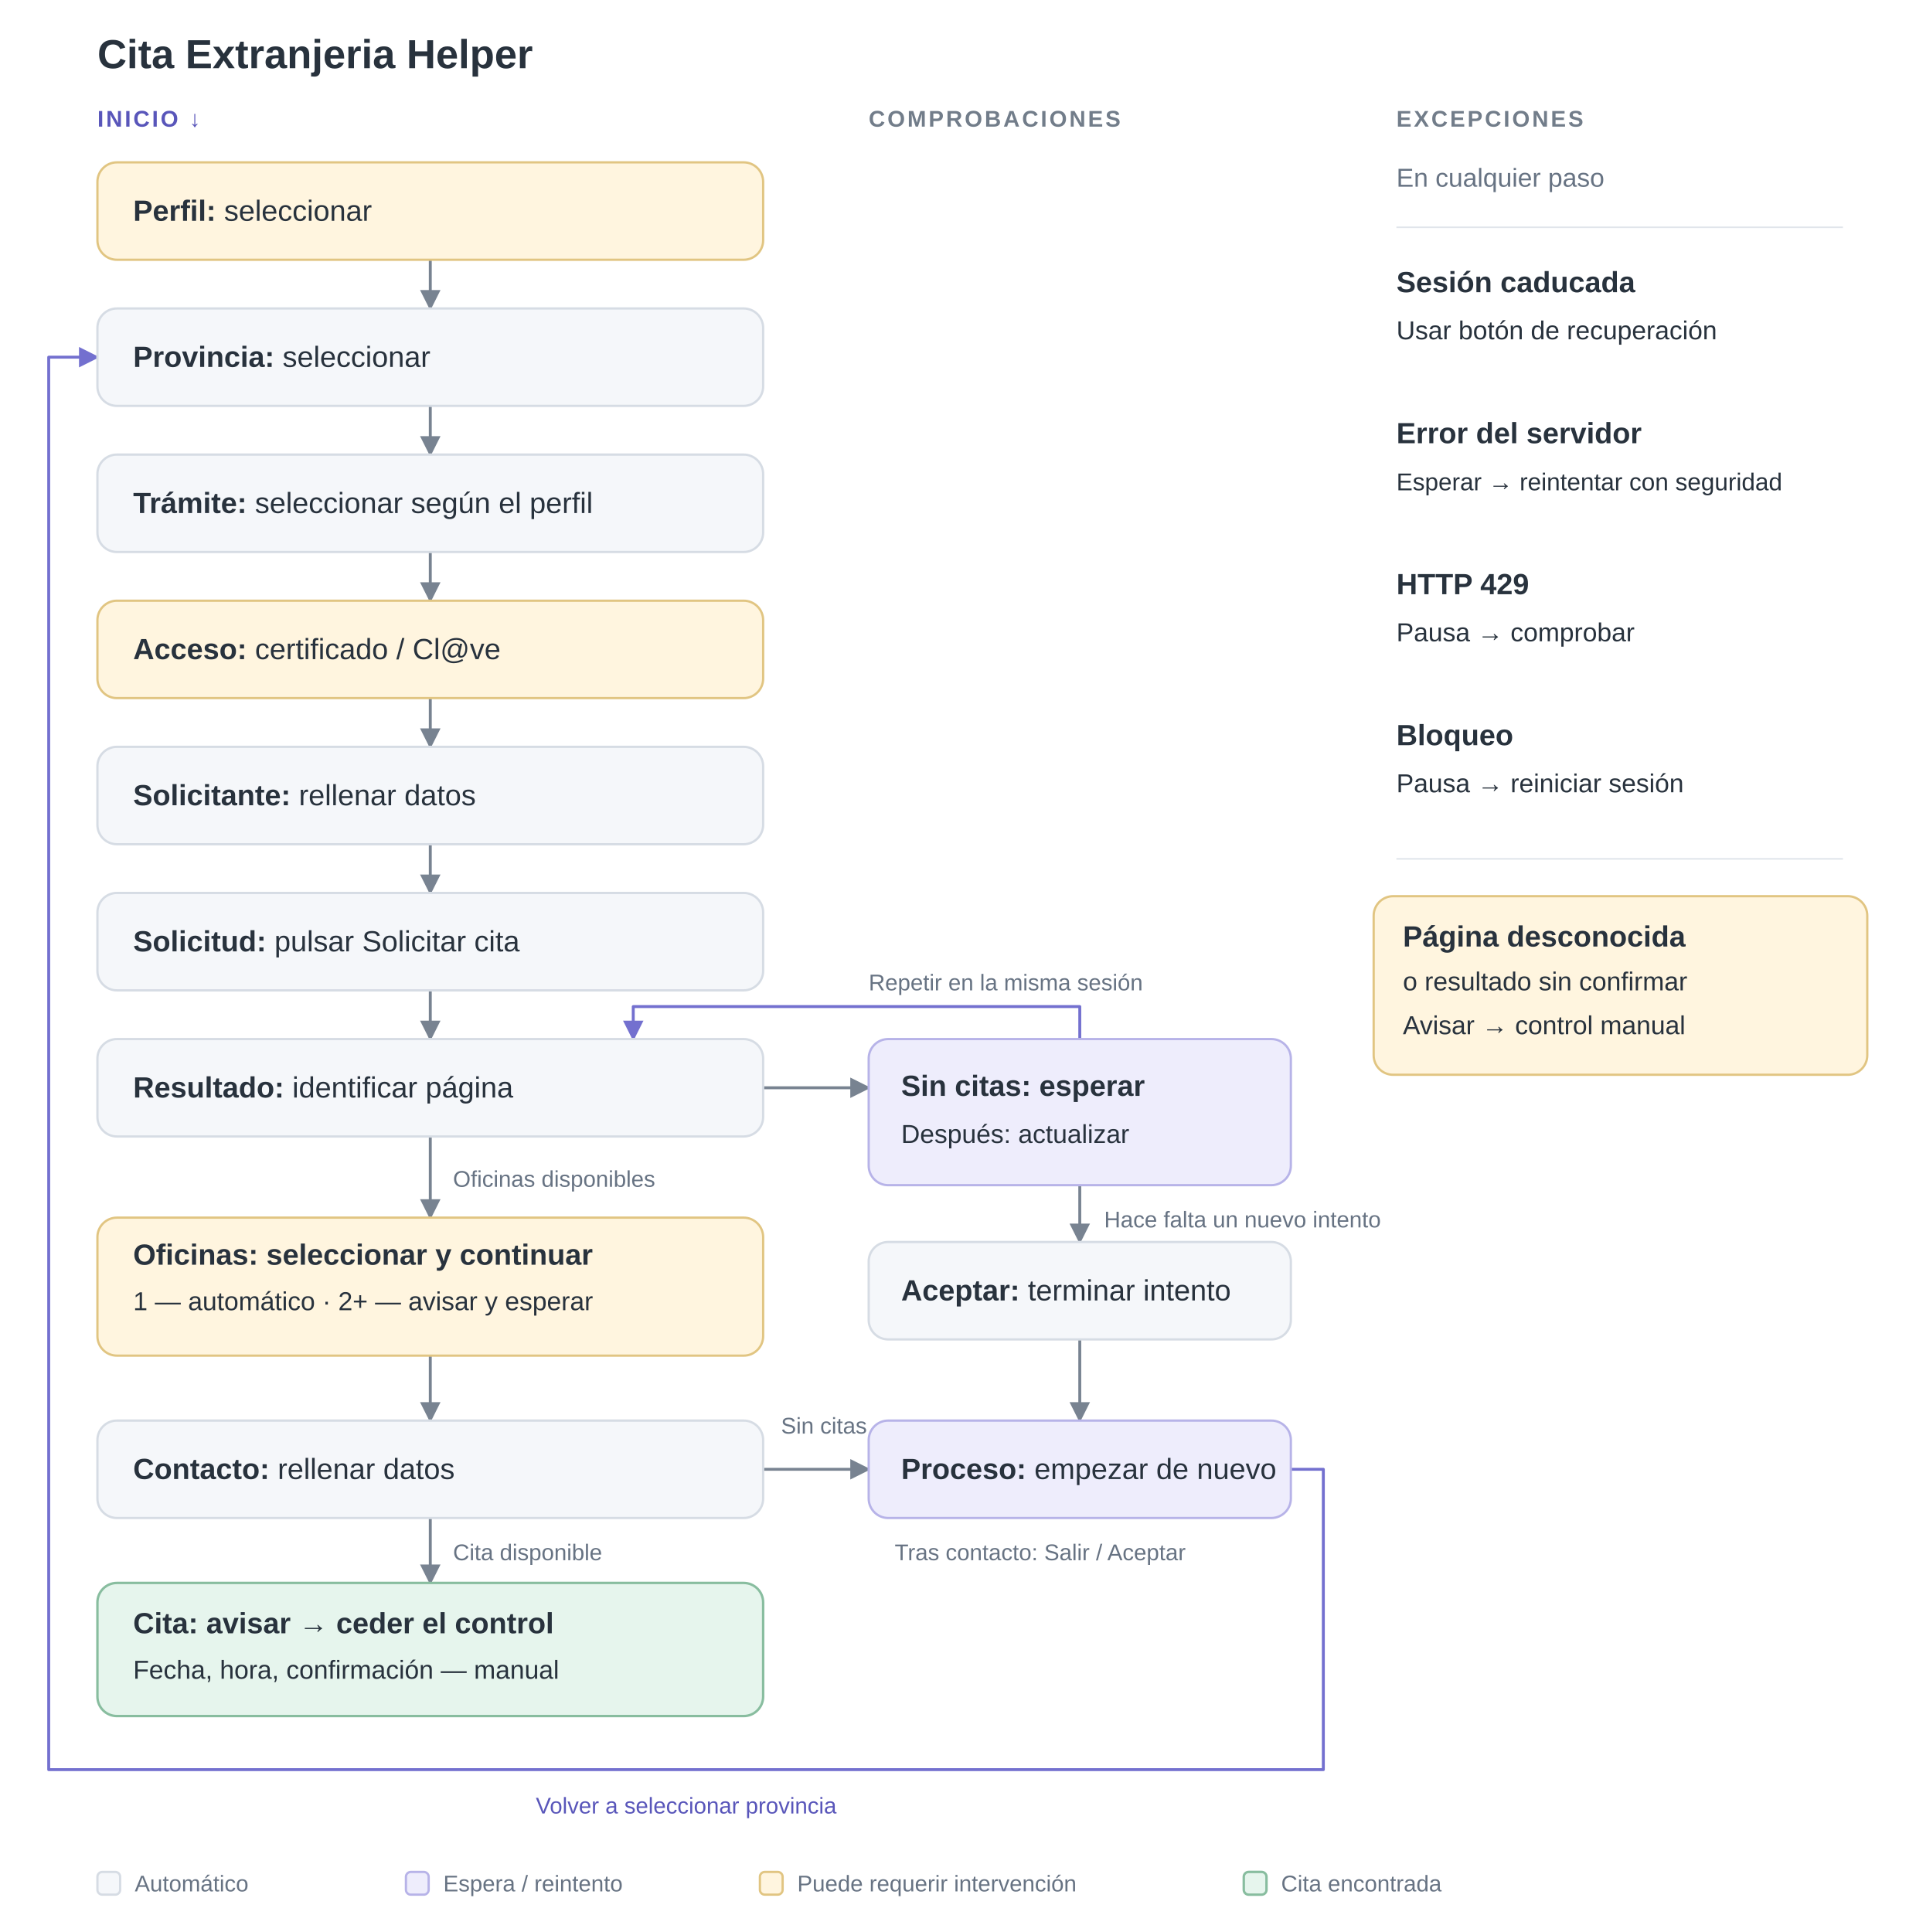
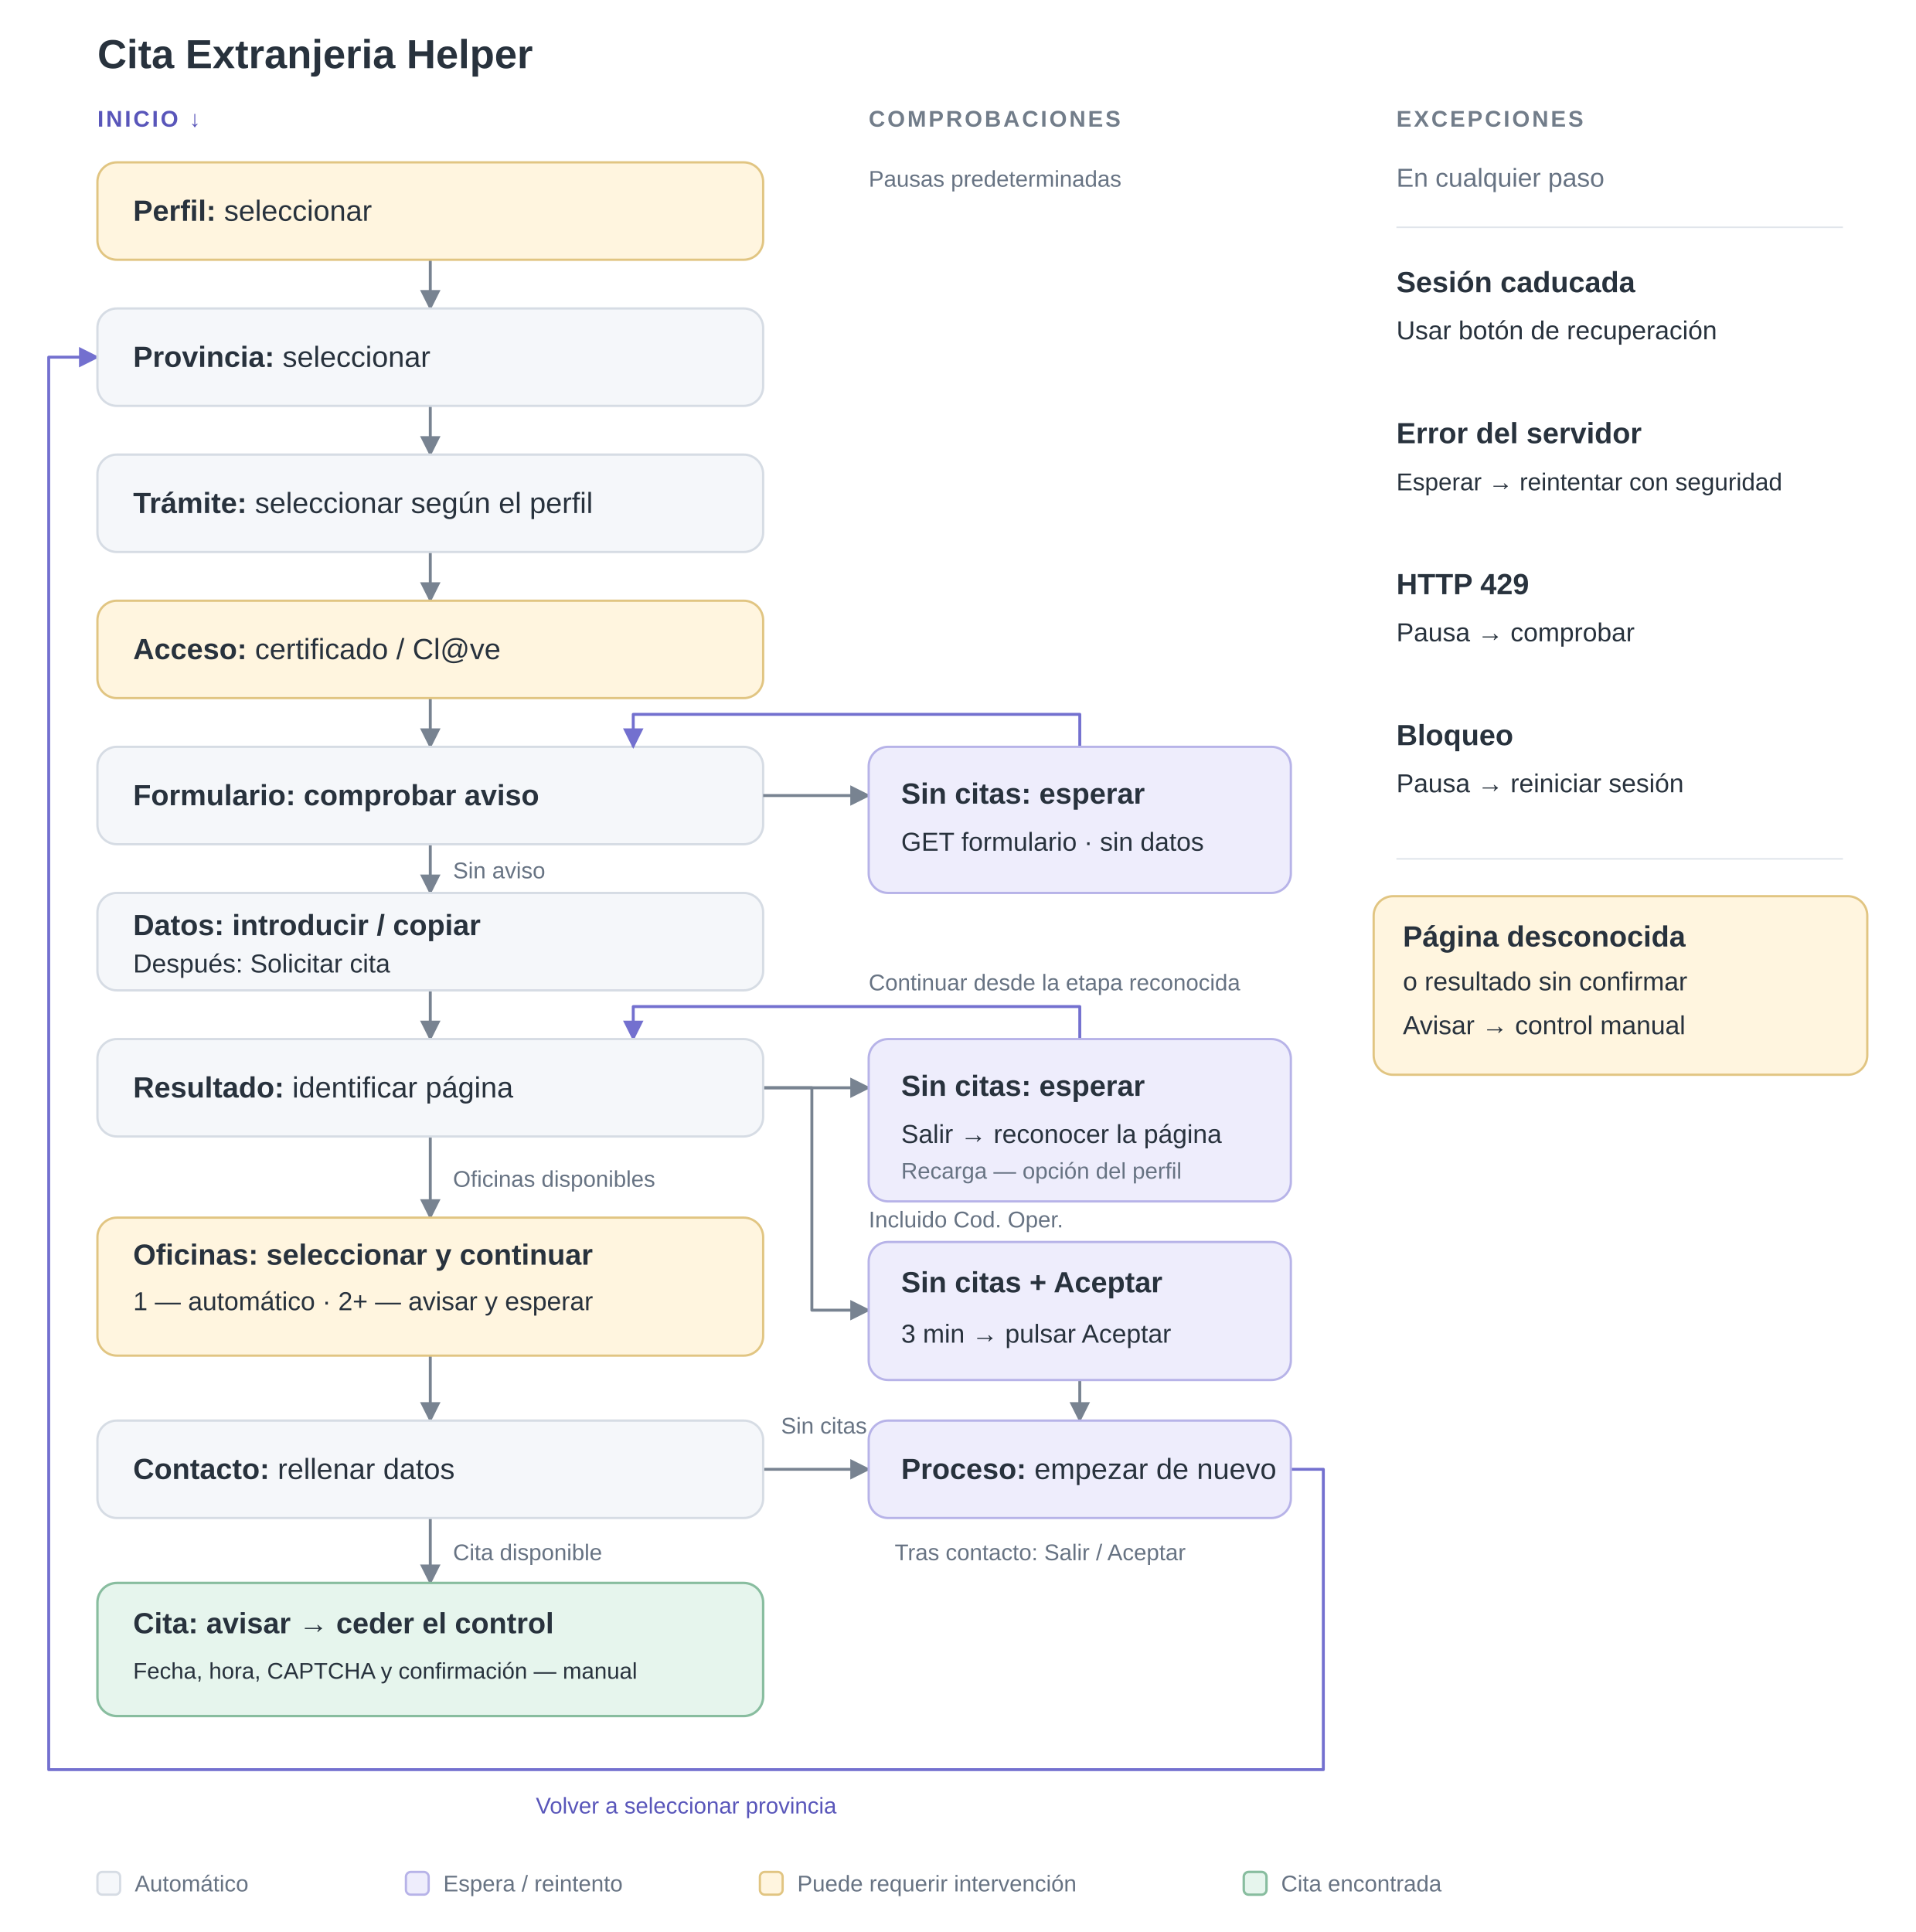
<svg xmlns="http://www.w3.org/2000/svg" width="1180" height="1190" viewBox="0 0 1180 1190">
  <defs>
    <marker id="arrow" viewBox="0 0 10 10" refX="9" refY="5" markerWidth="7" markerHeight="7" orient="auto-start-reverse">
      <path d="M0 0 10 5 0 10Z" fill="#788391" />
    </marker>
    <marker id="loop-arrow" viewBox="0 0 10 10" refX="9" refY="5" markerWidth="7" markerHeight="7" orient="auto-start-reverse">
      <path d="M0 0 10 5 0 10Z" fill="#7370cf" />
    </marker>
    <style>
      text {font-family:Arial, sans-serif;fill:#28323d;font-size:18px}
      .heading {font-size:25px;font-weight:700}
      .section {font-size:14px;font-weight:700;letter-spacing:1.4px;fill:#727d8a}
      .label {font-size:14px;fill:#677383}
      .name {font-weight:700}
      .node {fill:#f5f7fa;stroke:#d6dce4;stroke-width:1.4}
      .manual {fill:#fff5df;stroke:#e1c582;stroke-width:1.4}
      .wait {fill:#eeedfc;stroke:#b7b3e8;stroke-width:1.4}
      .found {fill:#e6f5ed;stroke:#88bd9f;stroke-width:1.5}
      .link {fill:none;stroke:#788391;stroke-width:1.8;marker-end:url(#arrow);stroke-linejoin:round}
      .loop {fill:none;stroke:#7370cf;stroke-width:1.8;marker-end:url(#loop-arrow);stroke-linejoin:round}
      .small {font-size:16px}
    </style>
  </defs>
  <rect width="1180" height="1190" fill="#ffffff" />
  <text x="60" y="42" class="heading">Cita Extranjeria Helper</text>
  <text x="60" y="78" class="section" style="fill:#5956ba">INICIO ↓</text>
  <text x="535" y="78" class="section">COMPROBACIONES</text>
  <text x="860" y="78" class="section">EXCEPCIONES</text>
  <path class="link" d="M265 160V190" />
  <path class="link" d="M265 250V280" />
  <path class="link" d="M265 340V370" />
  <path class="link" d="M265 430V460" />
  <path class="link" d="M265 520V550" />
  <path class="link" d="M265 610V640" />
  <path class="link" d="M265 700V750" />
  <path class="link" d="M265 835V875" />
  <path class="link" d="M265 935V975" />
  <path class="link" d="M470 670H535" />
  <path class="loop" d="M665 640V620H390V640" />
-   <path class="link" d="M665 730V765" />
-   <path class="link" d="M665 825V875" />
+   <path class="link" d="M470 670H500V807H535" />
+   <path class="link" d="M665 850V875" />
  <path class="link" d="M470 905H535" />
  <path class="loop" d="M795 905H815V1090H30V220H60" />
  <rect class="manual" x="60" y="100" width="410" height="60" rx="12" />
  <text x="82" y="136">
    <tspan class="name">Perfil:</tspan> seleccionar</text>
  <rect class="node" x="60" y="190" width="410" height="60" rx="12" />
  <text x="82" y="226">
    <tspan class="name">Provincia:</tspan> seleccionar</text>
  <rect class="node" x="60" y="280" width="410" height="60" rx="12" />
  <text x="82" y="316">
    <tspan class="name">Trámite:</tspan> seleccionar según el perfil</text>
  <rect class="manual" x="60" y="370" width="410" height="60" rx="12" />
  <text x="82" y="406">
    <tspan class="name">Acceso:</tspan> certificado / Cl@ve</text>
  <rect class="node" x="60" y="460" width="410" height="60" rx="12" />
-   <text x="82" y="496">
-     <tspan class="name">Solicitante:</tspan> rellenar datos</text>
+   <text x="82" y="496" class="name">Formulario: comprobar aviso</text>
  <rect class="node" x="60" y="550" width="410" height="60" rx="12" />
-   <text x="82" y="586">
-     <tspan class="name">Solicitud:</tspan> pulsar Solicitar cita</text>
+   <text x="82" y="576" class="name">Datos: introducir / copiar</text>
  <rect class="node" x="60" y="640" width="410" height="60" rx="12" />
  <text x="82" y="676">
    <tspan class="name">Resultado:</tspan> identificar página</text>
  <text x="279" y="731" class="label">Oficinas disponibles</text>
  <rect class="manual" x="60" y="750" width="410" height="85" rx="12" />
  <text x="82" y="779" class="name">Oficinas: seleccionar y continuar</text>
  <text x="82" y="807" class="small">1 — automático · 2+ — avisar y esperar</text>
  <rect class="node" x="60" y="875" width="410" height="60" rx="12" />
  <text x="82" y="911">
    <tspan class="name">Contacto:</tspan> rellenar datos</text>
  <text x="481" y="883" class="label">Sin citas</text>
  <text x="279" y="961" class="label">Cita disponible</text>
  <rect class="found" x="60" y="975" width="410" height="82" rx="12" />
  <text x="82" y="1006" class="name">Cita: avisar → ceder el control</text>
-   <text x="82" y="1034" class="small">Fecha, hora, confirmación — manual</text>
-   <rect class="wait" x="535" y="640" width="260" height="90" rx="12" />
+   <text x="82" y="1034" class="small" style="font-size:14px">Fecha, hora, CAPTCHA y confirmación — manual</text>
+   <rect class="wait" x="535" y="640" width="260" height="100" rx="12" />
  <text x="555" y="675" class="name">Sin citas: esperar</text>
-   <text x="555" y="704" class="small">Después: actualizar</text>
-   <text x="535" y="610" class="label">Repetir en la misma sesión</text>
-   <text x="680" y="756" class="label">Hace falta un nuevo intento</text>
-   <rect class="node" x="535" y="765" width="260" height="60" rx="12" />
-   <text x="555" y="801">
-     <tspan class="name">Aceptar:</tspan> terminar intento</text>
+   <text x="555" y="704" class="small">Salir → reconocer la página</text>
+   <text x="535" y="610" class="label">Continuar desde la etapa reconocida</text>
+   <text x="535" y="756" class="label">Incluido Cod. Oper.</text>
+   <rect class="wait" x="535" y="765" width="260" height="85" rx="12" />
+   <text x="555" y="796" class="name">Sin citas + Aceptar</text>
  <rect class="wait" x="535" y="875" width="260" height="60" rx="12" />
  <text x="555" y="911">
    <tspan class="name">Proceso:</tspan> empezar de nuevo</text>
  <text x="551" y="961" class="label">Tras contacto: Salir / Aceptar</text>
  <text x="330" y="1117" class="label" style="fill:#5956ba">Volver a seleccionar provincia</text>
  <text x="860" y="115" class="small" style="fill:#677383">En cualquier paso</text>
  <path d="M860 140H1135" stroke="#e1e5eb" />
  <text x="860" y="180" class="name">Sesión caducada</text>
  <text x="860" y="209" class="small">Usar botón de recuperación</text>
  <text x="860" y="273" class="name">Error del servidor</text>
  <text x="860" y="302" class="small" style="font-size:15px">Esperar → reintentar con seguridad</text>
  <text x="860" y="366" class="name">HTTP 429</text>
  <text x="860" y="395" class="small">Pausa → comprobar</text>
  <text x="860" y="459" class="name">Bloqueo</text>
  <text x="860" y="488" class="small">Pausa → reiniciar sesión</text>
  <path d="M860 529H1135" stroke="#e1e5eb" />
  <rect class="manual" x="846" y="552" width="304" height="110" rx="12" />
  <text x="864" y="583" class="name">Página desconocida</text>
  <text x="864" y="610" class="small">o resultado sin confirmar</text>
  <text x="864" y="637" class="small">Avisar → control manual</text>
  <rect x="60" y="1153" width="14" height="14" rx="3" class="node" />
  <text x="83" y="1165" class="label">Automático</text>
  <rect x="250" y="1153" width="14" height="14" rx="3" class="wait" />
  <text x="273" y="1165" class="label">Espera / reintento</text>
  <rect x="468" y="1153" width="14" height="14" rx="3" class="manual" />
  <text x="491" y="1165" class="label">Puede requerir intervención</text>
  <rect x="766" y="1153" width="14" height="14" rx="3" class="found" />
  <text x="789" y="1165" class="label">Cita encontrada</text>
+   <path class="link" d="M470 490H535" />
+   <path class="loop" d="M665 460V440H390V460" />
+   <rect class="wait" x="535" y="460" width="260" height="90" rx="12" />
+   <text x="555" y="495" class="name">Sin citas: esperar</text>
+   <text x="555" y="524" class="small">GET formulario · sin datos</text>
+   <text x="279" y="541" class="label">Sin aviso</text>
+   <text x="555" y="726" class="label">Recarga — opción del perfil</text>
+   <text x="555" y="827" class="small">3 min → pulsar Aceptar</text>
+   <text x="82" y="599" class="small">Después: Solicitar cita</text>
+   <text x="535" y="115" class="label">Pausas predeterminadas</text>
</svg>
